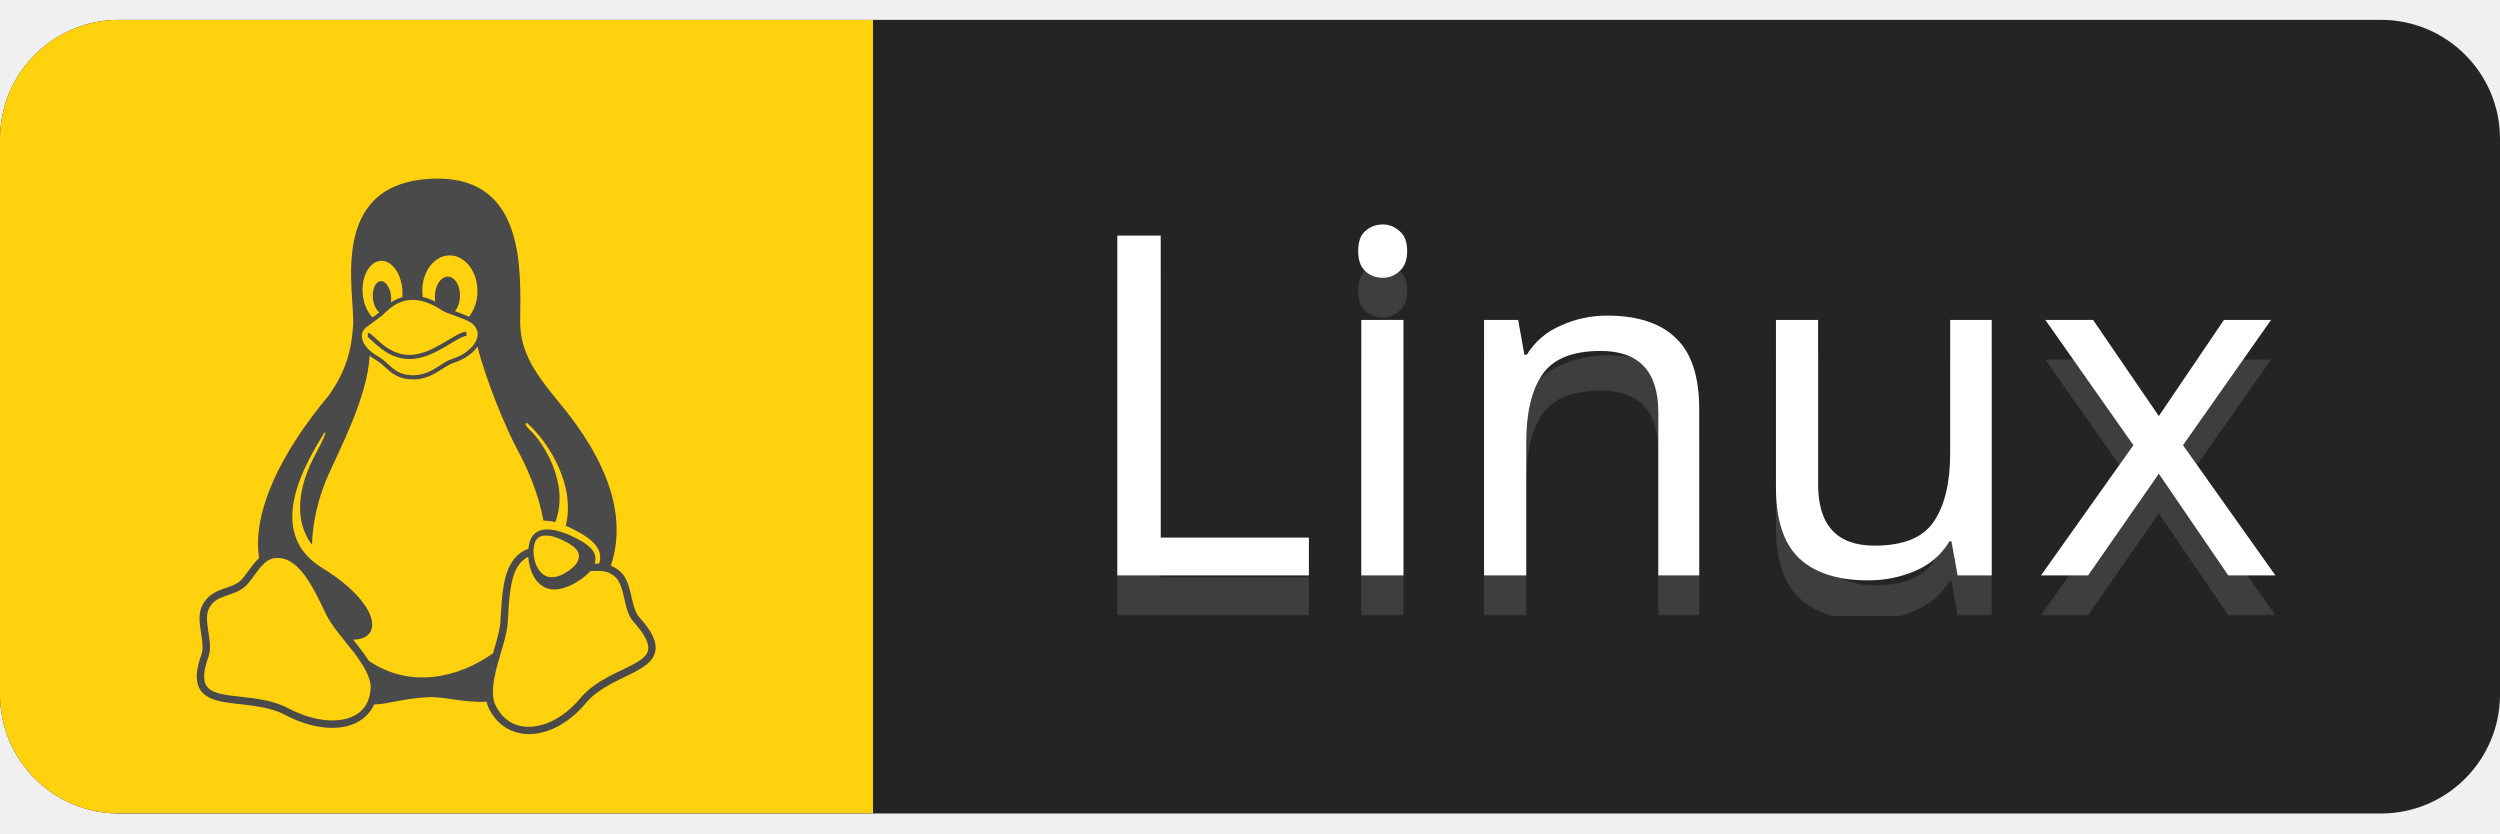
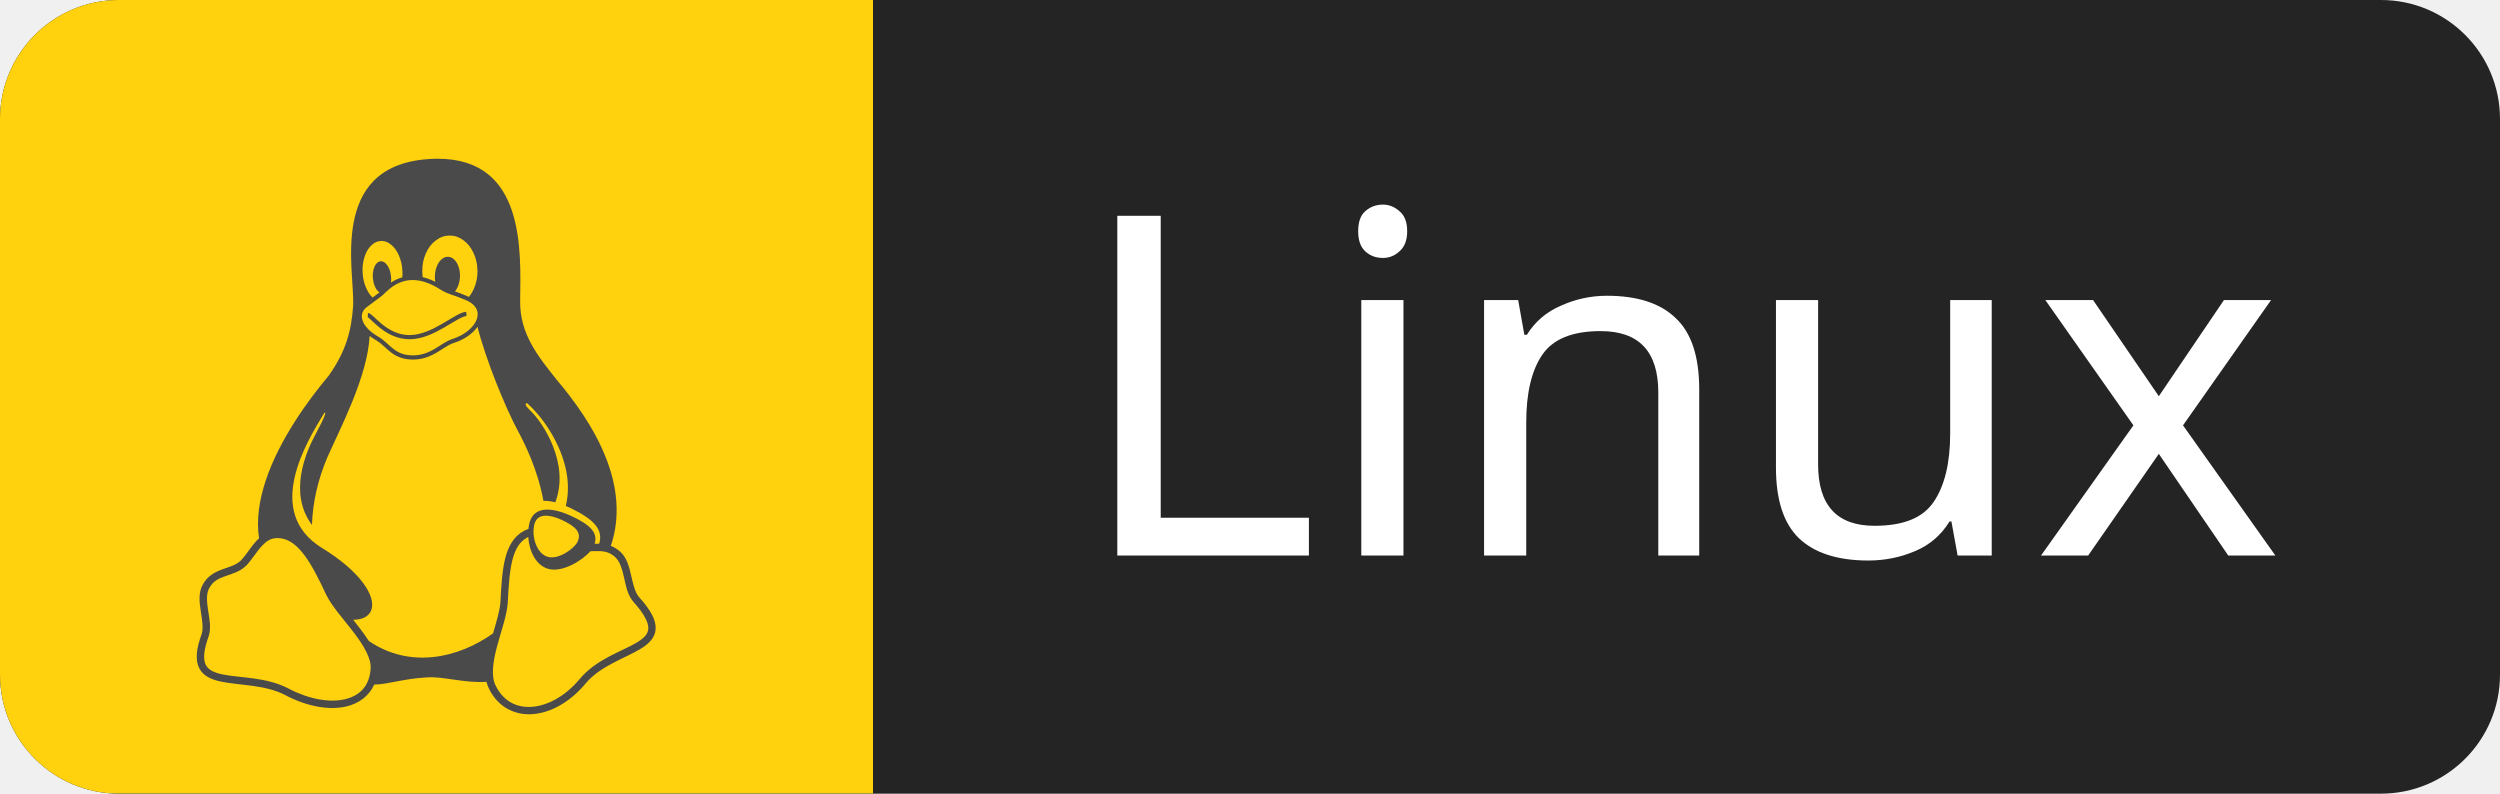
- <svg xmlns="http://www.w3.org/2000/svg" xmlns:xlink="http://www.w3.org/1999/xlink" width="60px" height="20px" viewBox="0 0 63 20" version="1.1">
+ <svg xmlns="http://www.w3.org/2000/svg" xmlns:xlink="http://www.w3.org/1999/xlink" width="63px" height="20px" viewBox="0 0 63 20" version="1.1">
  <defs>
    <rect id="path-1" x="0" y="0" width="63" height="20" rx="3" />
    <rect id="path-3" x="0" y="0" width="22" height="20" />
    <filter x="-50%" y="-50%" width="200%" height="200%" filterUnits="objectBoundingBox" id="filter-4">
      <feOffset dx="0" dy="0" in="SourceAlpha" result="shadowOffsetInner1" />
      <feComposite in="shadowOffsetInner1" in2="SourceAlpha" operator="arithmetic" k2="-1" k3="1" result="shadowInnerInner1" />
      <feColorMatrix values="0 0 0 0 0   0 0 0 0 0   0 0 0 0 0  0 0 0 0.5 0" type="matrix" in="shadowInnerInner1" />
-     </filter>
-     <text id="text-5" font-family="AvenirNext-Medium, Avenir Next" font-size="12" font-weight="400" fill="#FFFFFF">
-       <tspan x="27" y="14">Linux</tspan>
-     </text>
-     <filter x="-50%" y="-50%" width="200%" height="200%" filterUnits="objectBoundingBox" id="filter-6">
-       <feOffset dx="0" dy="1" in="SourceAlpha" result="shadowOffsetOuter1" />
-       <feColorMatrix values="0 0 0 0 0.347   0 0 0 0 0.347   0 0 0 0 0.347  0 0 0 0.498 0" type="matrix" in="shadowOffsetOuter1" />
    </filter>
  </defs>
  <g id="Page-1" stroke="none" stroke-width="1" fill="none" fill-rule="evenodd">
    <g id="GET" transform="translate(-228, -172)">
      <g id="linux" transform="translate(228, 172)">
        <mask id="mask-2" fill="white">
          <use xlink:href="#path-1" />
        </mask>
        <use id="Mask" fill="#242424" xlink:href="#path-1" />
        <g id="颜色" mask="url(#mask-2)">
          <use fill="#FFD20D" fill-rule="evenodd" xlink:href="#path-3" />
          <use fill="black" fill-opacity="1" filter="url(#filter-4)" xlink:href="#path-3" />
        </g>
-         <g id="Linux" mask="url(#mask-2)" fill-opacity="1" fill="#FFFFFF">
-           <use filter="url(#filter-6)" xlink:href="#text-5" />
-           <use xlink:href="#text-5" />
-         </g>
+         <text id="Linux" mask="url(#mask-2)" font-family="AvenirNext-Medium, Avenir Next" font-size="12" font-weight="400" fill="#FFFFFF">
+           <tspan x="27" y="14">Linux</tspan>
+         </text>
        <path d="M11.034,4 C10.944,4 10.851,4.004 10.753,4.012 C8.281,4.211 8.937,6.822 8.9,7.696 C8.855,8.335 8.725,8.839 8.286,9.464 C7.769,10.079 7.041,11.073 6.697,12.108 C6.534,12.597 6.457,13.095 6.528,13.566 C6.506,13.586 6.485,13.607 6.464,13.629 C6.313,13.791 6.201,13.987 6.076,14.119 C5.959,14.236 5.793,14.28 5.61,14.345 C5.427,14.411 5.227,14.508 5.105,14.741 C5.105,14.741 5.105,14.741 5.105,14.741 C5.105,14.742 5.104,14.742 5.104,14.743 L5.104,14.743 C4.994,14.949 5.027,15.186 5.06,15.405 C5.094,15.625 5.128,15.833 5.083,15.974 C4.938,16.369 4.92,16.642 5.022,16.841 C5.124,17.039 5.333,17.127 5.571,17.177 C6.045,17.276 6.687,17.251 7.193,17.519 L7.237,17.437 L7.194,17.52 C7.735,17.803 8.285,17.904 8.723,17.804 C9.041,17.731 9.299,17.542 9.431,17.251 C9.774,17.249 10.15,17.104 10.753,17.071 C11.162,17.038 11.672,17.216 12.26,17.183 C12.275,17.247 12.297,17.308 12.328,17.366 C12.328,17.367 12.328,17.368 12.328,17.368 C12.556,17.823 12.979,18.032 13.43,17.996 C13.882,17.96 14.362,17.694 14.75,17.233 L14.678,17.173 L14.75,17.232 C15.12,16.783 15.734,16.598 16.141,16.352 C16.344,16.229 16.509,16.076 16.522,15.852 C16.535,15.629 16.404,15.379 16.103,15.045 L16.103,15.045 C16.103,15.045 16.102,15.044 16.102,15.044 C16.003,14.932 15.956,14.725 15.905,14.504 C15.855,14.284 15.798,14.046 15.617,13.891 L15.617,13.891 C15.617,13.891 15.616,13.891 15.616,13.891 L15.616,13.891 C15.544,13.828 15.469,13.785 15.393,13.756 C15.645,13.01 15.546,12.266 15.292,11.594 C14.98,10.769 14.436,10.051 14.02,9.559 C13.554,8.972 13.099,8.414 13.108,7.591 C13.122,6.334 13.246,4.003 11.034,4 L11.034,4 Z M11.334,5.936 C11.459,5.936 11.566,5.973 11.677,6.053 C11.788,6.134 11.869,6.236 11.934,6.378 C11.998,6.516 12.028,6.651 12.031,6.812 C12.031,6.816 12.031,6.82 12.033,6.824 C12.034,6.989 12.005,7.129 11.943,7.272 C11.907,7.354 11.866,7.422 11.817,7.482 C11.801,7.474 11.783,7.466 11.765,7.459 L11.765,7.459 C11.641,7.405 11.546,7.371 11.466,7.344 C11.495,7.309 11.519,7.268 11.54,7.217 C11.572,7.139 11.588,7.063 11.591,6.973 C11.591,6.97 11.592,6.967 11.592,6.962 C11.594,6.876 11.582,6.802 11.557,6.726 C11.53,6.647 11.497,6.59 11.448,6.542 C11.399,6.495 11.351,6.473 11.292,6.471 C11.289,6.471 11.287,6.471 11.284,6.471 C11.229,6.471 11.182,6.49 11.132,6.531 C11.081,6.574 11.042,6.63 11.01,6.707 C10.978,6.784 10.963,6.86 10.96,6.951 C10.959,6.955 10.959,6.958 10.959,6.961 C10.958,7.011 10.961,7.057 10.969,7.101 C10.857,7.045 10.751,7.007 10.651,6.983 C10.646,6.941 10.643,6.896 10.642,6.85 L10.642,6.837 C10.64,6.673 10.667,6.532 10.73,6.389 C10.793,6.246 10.871,6.143 10.981,6.06 C11.091,5.976 11.2,5.938 11.328,5.936 L11.334,5.936 L11.334,5.936 Z M9.616,6.072 C9.699,6.073 9.774,6.1 9.851,6.162 C9.934,6.229 9.998,6.314 10.051,6.434 C10.103,6.555 10.132,6.675 10.14,6.817 L10.14,6.818 C10.143,6.878 10.143,6.934 10.138,6.988 C10.122,6.993 10.106,6.998 10.09,7.003 C10,7.034 9.921,7.076 9.852,7.122 C9.859,7.074 9.86,7.026 9.854,6.972 C9.854,6.969 9.854,6.967 9.854,6.964 C9.847,6.892 9.832,6.832 9.806,6.771 C9.779,6.708 9.749,6.663 9.709,6.629 C9.674,6.598 9.64,6.584 9.602,6.584 C9.598,6.584 9.594,6.584 9.59,6.585 C9.548,6.588 9.513,6.609 9.48,6.649 C9.447,6.689 9.426,6.739 9.41,6.805 C9.394,6.871 9.39,6.936 9.397,7.011 C9.397,7.014 9.397,7.016 9.397,7.019 C9.405,7.092 9.419,7.152 9.445,7.212 C9.471,7.275 9.502,7.319 9.542,7.354 C9.548,7.36 9.555,7.365 9.562,7.369 C9.52,7.401 9.501,7.416 9.467,7.441 C9.445,7.456 9.419,7.475 9.389,7.498 C9.324,7.436 9.273,7.359 9.228,7.258 C9.175,7.137 9.147,7.017 9.138,6.875 L9.138,6.874 C9.13,6.732 9.144,6.61 9.183,6.484 C9.222,6.357 9.275,6.266 9.351,6.191 C9.426,6.116 9.503,6.078 9.595,6.073 C9.602,6.073 9.609,6.072 9.616,6.072 L9.616,6.072 Z M10.397,7.057 C10.591,7.056 10.824,7.12 11.106,7.301 C11.279,7.414 11.413,7.423 11.724,7.556 L11.724,7.556 L11.724,7.556 C11.874,7.617 11.961,7.697 12.004,7.781 C12.047,7.865 12.048,7.956 12.012,8.052 C11.941,8.244 11.712,8.446 11.391,8.546 L11.391,8.546 L11.39,8.547 C11.234,8.597 11.097,8.71 10.936,8.802 C10.776,8.894 10.593,8.968 10.346,8.954 C10.346,8.954 10.346,8.954 10.346,8.954 C10.135,8.941 10.009,8.87 9.895,8.778 C9.781,8.687 9.682,8.572 9.537,8.486 L9.536,8.486 L9.536,8.486 C9.302,8.353 9.174,8.2 9.134,8.068 C9.094,7.935 9.131,7.822 9.248,7.735 C9.378,7.637 9.469,7.57 9.529,7.526 C9.589,7.482 9.614,7.465 9.634,7.447 C9.634,7.447 9.634,7.447 9.634,7.447 L9.634,7.447 C9.732,7.354 9.888,7.184 10.124,7.103 C10.205,7.075 10.296,7.057 10.397,7.057 L10.397,7.057 Z M11.75,7.857 C11.667,7.862 11.579,7.905 11.478,7.962 C11.376,8.019 11.261,8.092 11.137,8.163 C10.889,8.307 10.603,8.444 10.319,8.444 C10.035,8.444 9.808,8.312 9.637,8.177 C9.552,8.11 9.482,8.042 9.426,7.989 C9.398,7.963 9.373,7.94 9.35,7.923 C9.328,7.905 9.309,7.888 9.271,7.888 L9.269,7.968 C9.267,7.995 9.264,7.994 9.265,7.994 C9.267,7.996 9.276,7.999 9.286,8.007 C9.303,8.019 9.326,8.04 9.353,8.066 C9.408,8.118 9.481,8.189 9.572,8.26 C9.752,8.403 10.002,8.549 10.319,8.549 C10.637,8.549 10.937,8.401 11.19,8.255 C11.317,8.182 11.431,8.109 11.529,8.055 C11.627,8 11.709,7.966 11.757,7.963 L11.75,7.857 L11.75,7.857 Z M12.033,8.237 C12.243,9.068 12.734,10.269 13.049,10.854 C13.216,11.165 13.55,11.825 13.694,12.621 C13.785,12.618 13.885,12.632 13.993,12.659 C14.369,11.683 13.674,10.632 13.356,10.339 C13.227,10.214 13.221,10.159 13.285,10.161 C13.63,10.466 14.083,11.08 14.248,11.773 C14.323,12.089 14.339,12.421 14.258,12.749 C14.298,12.766 14.338,12.784 14.378,12.803 C14.983,13.097 15.206,13.353 15.099,13.702 C15.063,13.701 15.029,13.701 14.995,13.702 C14.991,13.702 14.988,13.702 14.985,13.702 C15.073,13.425 14.879,13.221 14.362,12.987 C13.826,12.752 13.399,12.775 13.327,13.253 C13.323,13.278 13.319,13.304 13.316,13.33 C13.276,13.344 13.236,13.361 13.195,13.383 C12.944,13.521 12.807,13.771 12.73,14.077 C12.654,14.383 12.632,14.753 12.611,15.169 L12.611,15.17 C12.598,15.379 12.512,15.662 12.425,15.961 C11.547,16.588 10.329,16.859 9.295,16.153 C9.224,16.042 9.144,15.932 9.061,15.824 C9.008,15.755 8.954,15.686 8.9,15.618 C9.006,15.618 9.097,15.601 9.17,15.568 C9.26,15.527 9.324,15.461 9.356,15.376 C9.419,15.206 9.355,14.967 9.153,14.694 C8.952,14.42 8.61,14.112 8.107,13.804 C8.107,13.804 8.107,13.804 8.107,13.804 C7.738,13.574 7.532,13.293 7.435,12.987 C7.338,12.682 7.352,12.351 7.426,12.025 C7.569,11.399 7.937,10.79 8.171,10.407 C8.234,10.361 8.194,10.494 7.934,10.976 C7.701,11.417 7.266,12.435 7.862,13.229 C7.878,12.664 8.013,12.087 8.239,11.548 C8.569,10.799 9.26,9.502 9.315,8.467 C9.343,8.488 9.44,8.553 9.484,8.578 C9.484,8.578 9.484,8.578 9.484,8.578 C9.611,8.653 9.706,8.762 9.829,8.861 C9.952,8.96 10.107,9.046 10.34,9.059 L10.34,9.059 C10.612,9.075 10.819,8.991 10.989,8.894 C11.158,8.797 11.294,8.689 11.422,8.647 C11.422,8.647 11.423,8.647 11.423,8.647 C11.694,8.562 11.91,8.412 12.032,8.237 L12.033,8.237 Z M13.755,12.995 C13.865,12.994 13.998,13.031 14.144,13.096 C14.536,13.277 14.659,13.432 14.552,13.66 C14.461,13.832 14.075,14.106 13.811,14.034 C13.541,13.964 13.409,13.575 13.453,13.281 C13.476,13.081 13.589,12.996 13.755,12.995 L13.755,12.995 Z M13.312,13.532 C13.334,13.892 13.512,14.259 13.826,14.338 C14.171,14.429 14.667,14.133 14.877,13.892 C14.919,13.891 14.959,13.889 14.999,13.888 C15.183,13.883 15.337,13.894 15.495,14.031 L15.495,14.032 L15.496,14.033 C15.617,14.135 15.674,14.329 15.724,14.546 C15.774,14.763 15.814,15 15.964,15.168 L15.964,15.169 L15.964,15.169 C16.252,15.488 16.345,15.704 16.337,15.842 C16.329,15.98 16.229,16.082 16.045,16.193 C15.677,16.415 15.024,16.608 14.607,17.113 C14.245,17.544 13.804,17.78 13.415,17.811 C13.027,17.842 12.692,17.68 12.494,17.284 L12.493,17.283 L12.493,17.282 C12.37,17.049 12.421,16.68 12.525,16.292 C12.628,15.904 12.776,15.505 12.796,15.181 L12.796,15.18 L12.796,15.18 C12.817,14.765 12.84,14.402 12.91,14.122 C12.98,13.842 13.09,13.653 13.284,13.546 C13.293,13.541 13.302,13.537 13.311,13.532 L13.312,13.532 Z M6.992,13.559 C7.021,13.559 7.052,13.562 7.085,13.567 C7.305,13.6 7.497,13.754 7.682,14.005 C7.867,14.256 8.039,14.599 8.216,14.979 L8.217,14.98 L8.217,14.98 C8.359,15.277 8.659,15.604 8.914,15.937 C9.168,16.27 9.365,16.604 9.339,16.86 L9.339,16.861 L9.339,16.862 C9.306,17.299 9.06,17.536 8.682,17.623 C8.304,17.709 7.792,17.623 7.28,17.356 L7.28,17.356 C6.714,17.056 6.04,17.086 5.609,16.995 C5.393,16.95 5.252,16.882 5.187,16.756 C5.122,16.63 5.121,16.41 5.258,16.036 L5.259,16.034 L5.259,16.032 C5.327,15.823 5.277,15.593 5.244,15.378 C5.211,15.162 5.195,14.966 5.268,14.83 L5.269,14.829 L5.269,14.829 C5.363,14.647 5.502,14.582 5.673,14.521 C5.844,14.459 6.048,14.411 6.208,14.25 L6.209,14.249 L6.21,14.249 C6.358,14.092 6.469,13.896 6.6,13.757 C6.71,13.639 6.82,13.561 6.986,13.56 L6.992,13.56 L6.992,13.559 Z" id="path4004" fill="#4A4A4A" mask="url(#mask-2)" />
      </g>
    </g>
  </g>
</svg>
